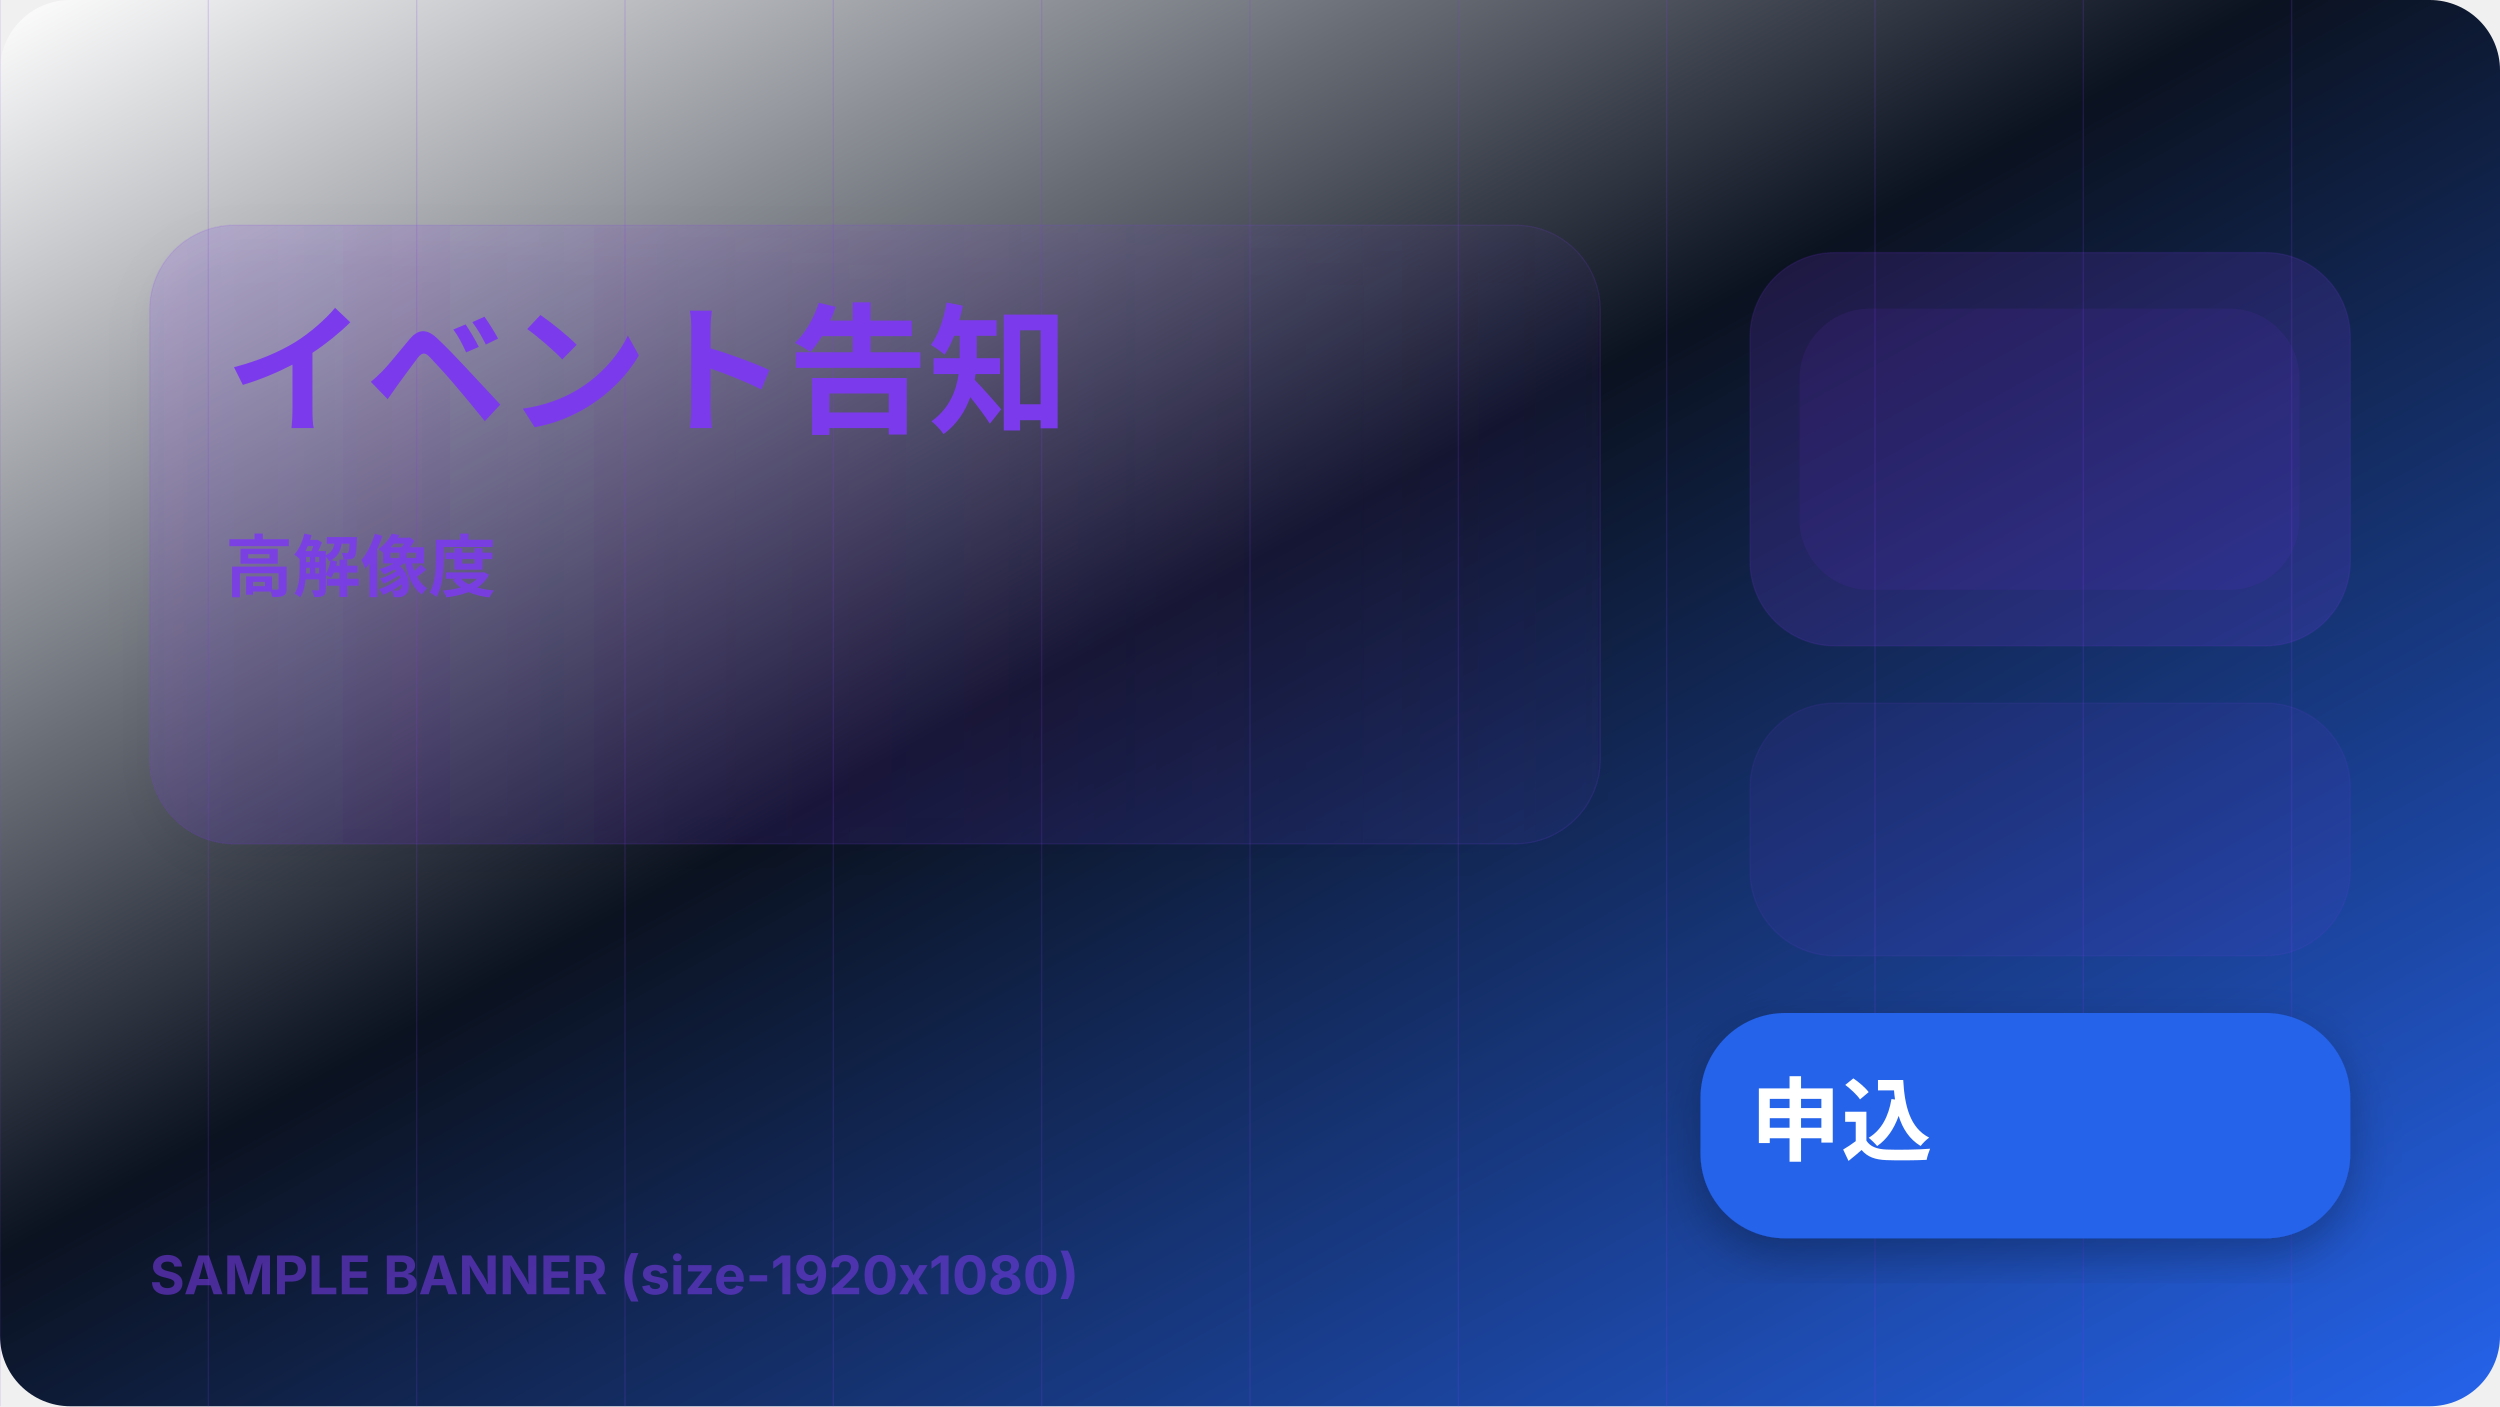
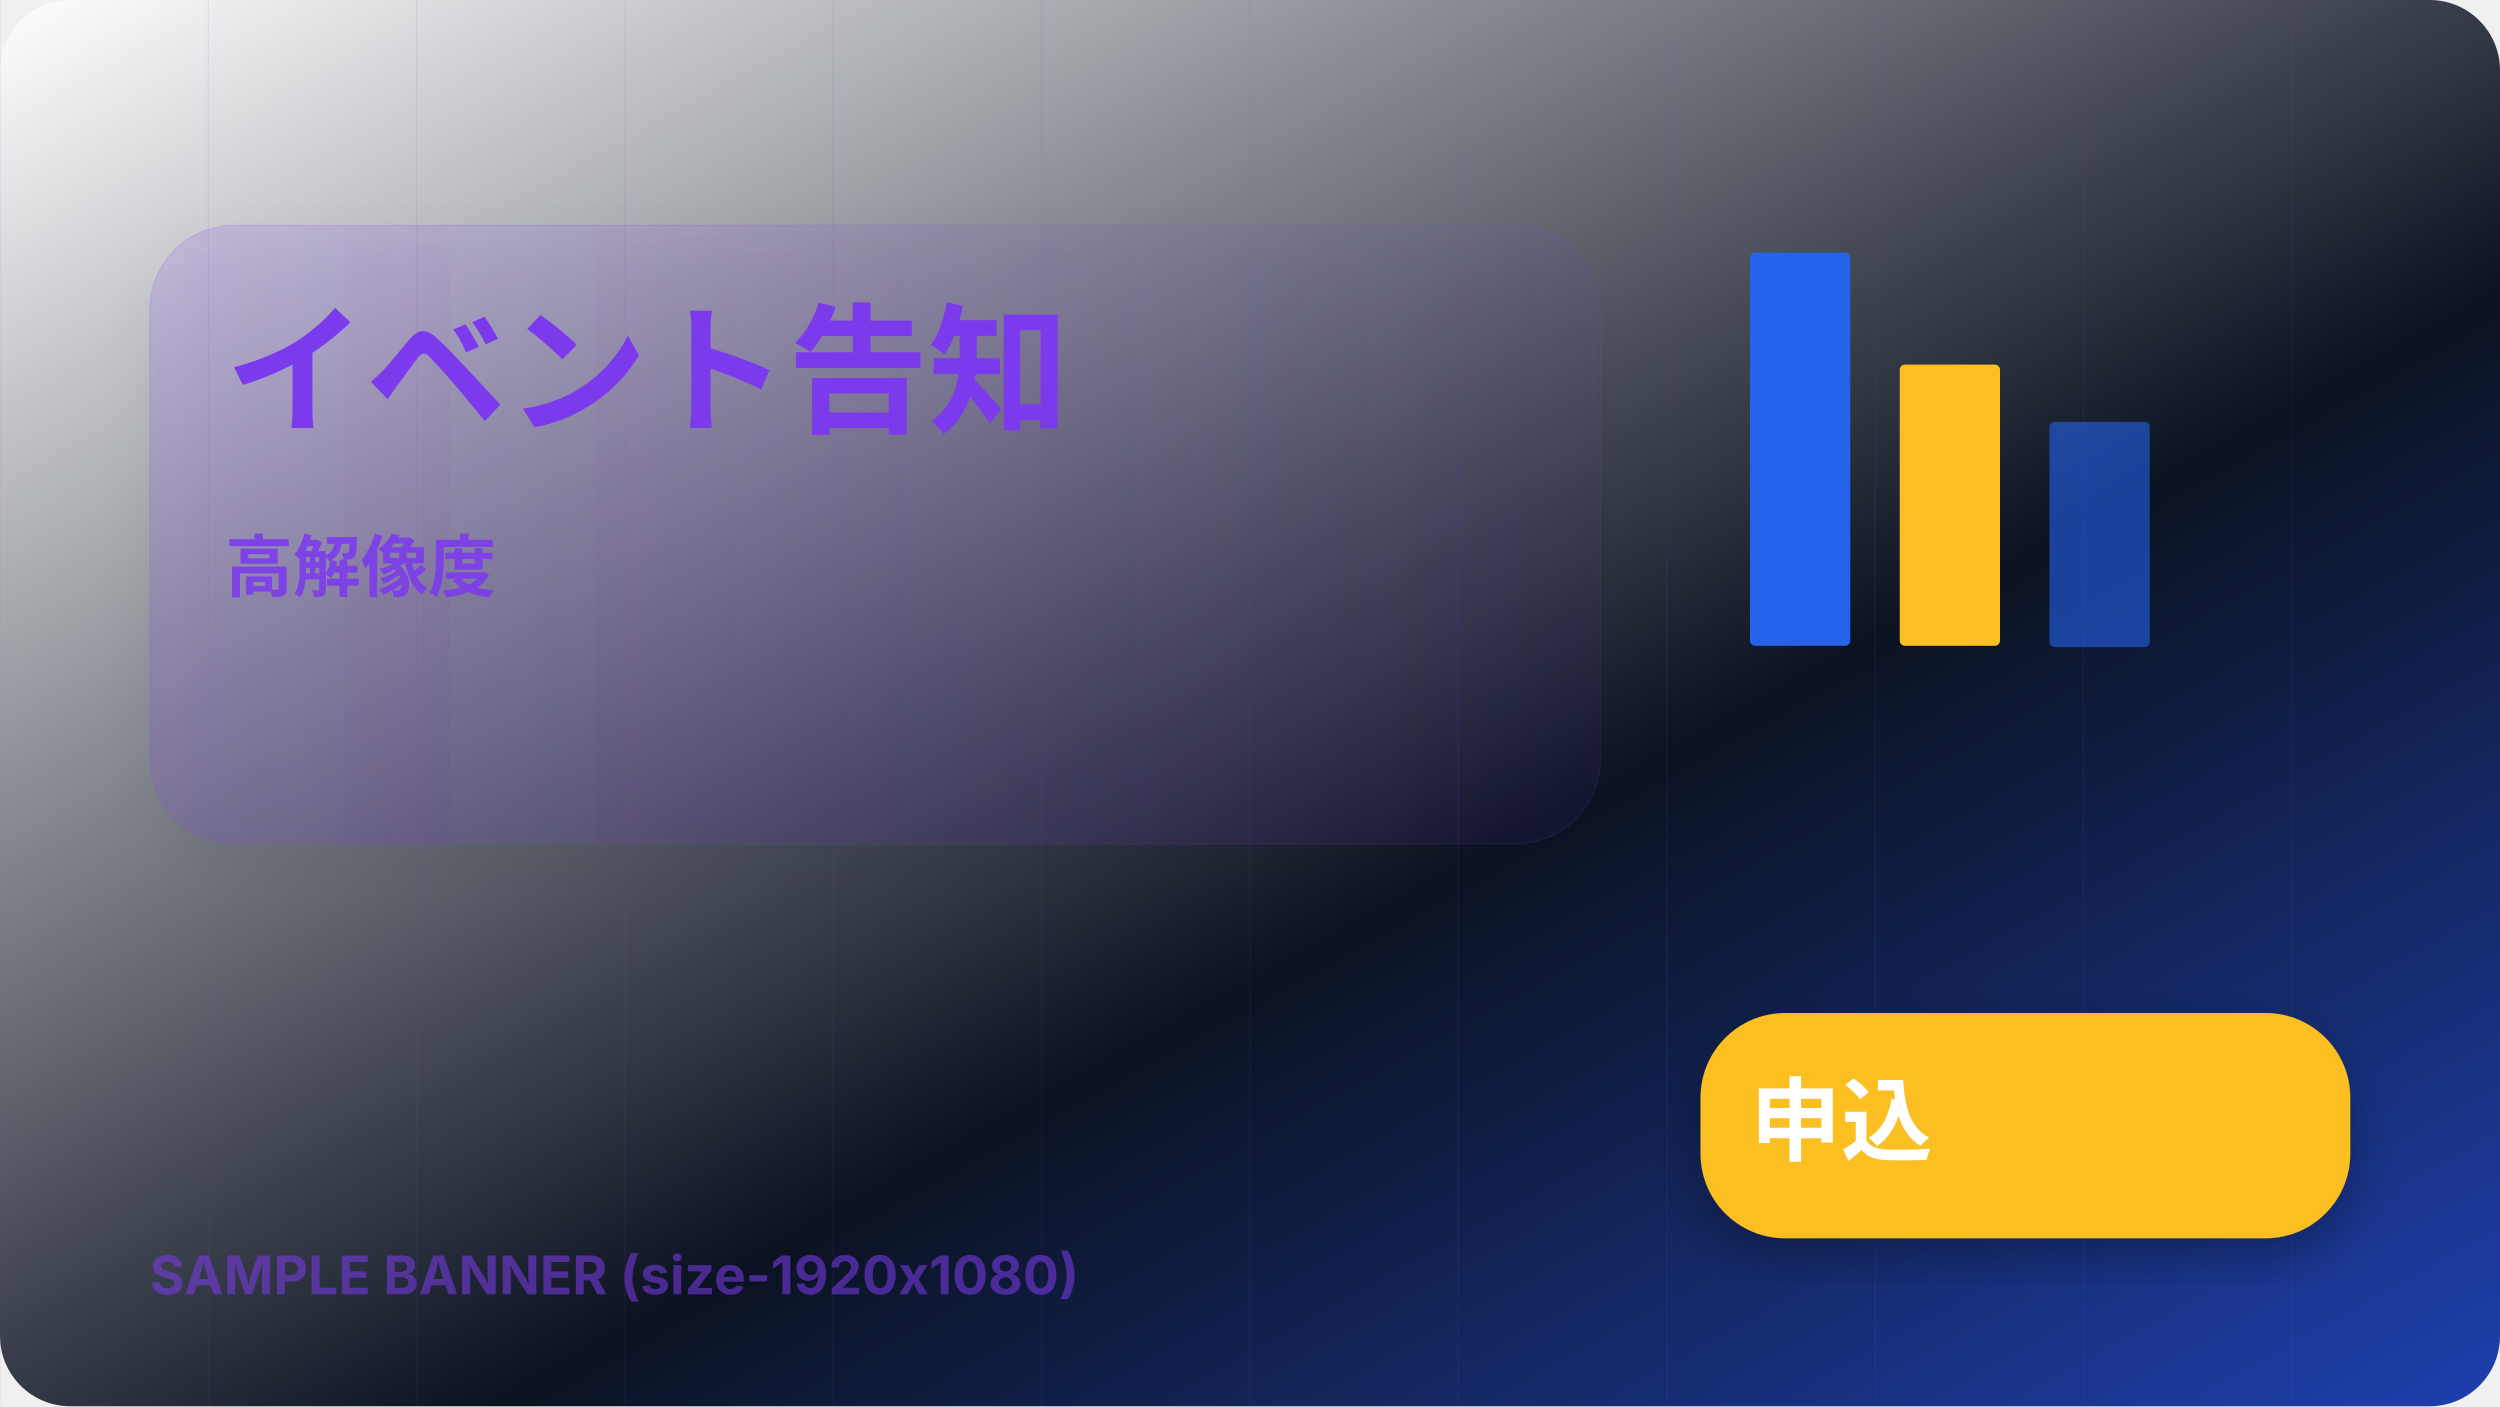
<svg xmlns="http://www.w3.org/2000/svg" width="1920" height="1080" viewBox="0 0 1920 1080">
  <defs>
    <linearGradient id="bg" x1="0" y1="0" x2="1" y2="1">
      <stop offset="0%" stop-color="#FFFFFF" />
-       <stop offset="45%" stop-color="#0B1220" />
-       <stop offset="100%" stop-color="#2563EB" />
+       <stop offset="60%" stop-color="#0B1220" />
+       <stop offset="100%" stop-color="#1E40AF" />
    </linearGradient>
    <linearGradient id="panel" x1="0" y1="0" x2="1" y2="0">
      <stop offset="0%" stop-color="#7C3AED" stop-opacity="0.16" />
      <stop offset="100%" stop-color="#7C3AED" stop-opacity="0.06" />
    </linearGradient>
    <filter id="shadow" x="-20%" y="-20%" width="140%" height="140%">
      <feDropShadow dx="0" dy="14" stdDeviation="18" flood-color="#000000" flood-opacity="0.28" />
    </filter>
  </defs>
  <rect width="1920" height="1080" rx="54" fill="url(#bg)" />
-   <g opacity="0.18">
+   <g opacity="0.1">
    <line x1="0" y1="0" x2="0" y2="1080" stroke="#7C3AED" stroke-width="1" />
    <line x1="160" y1="0" x2="160" y2="1080" stroke="#7C3AED" stroke-width="1" />
    <line x1="320" y1="0" x2="320" y2="1080" stroke="#7C3AED" stroke-width="1" />
    <line x1="480" y1="0" x2="480" y2="1080" stroke="#7C3AED" stroke-width="1" />
    <line x1="640" y1="0" x2="640" y2="1080" stroke="#7C3AED" stroke-width="1" />
    <line x1="800" y1="0" x2="800" y2="1080" stroke="#7C3AED" stroke-width="1" />
    <line x1="960" y1="0" x2="960" y2="1080" stroke="#7C3AED" stroke-width="1" />
    <line x1="1120" y1="0" x2="1120" y2="1080" stroke="#7C3AED" stroke-width="1" />
    <line x1="1280" y1="0" x2="1280" y2="1080" stroke="#7C3AED" stroke-width="1" />
    <line x1="1440" y1="0" x2="1440" y2="1080" stroke="#7C3AED" stroke-width="1" />
    <line x1="1600" y1="0" x2="1600" y2="1080" stroke="#7C3AED" stroke-width="1" />
    <line x1="1760" y1="0" x2="1760" y2="1080" stroke="#7C3AED" stroke-width="1" />
  </g>
  <rect x="115" y="173" width="1114" height="475" rx="65" fill="url(#panel)" stroke="#7C3AED" stroke-opacity="0.14" filter="url(#shadow)" />
  <text x="173" y="324" fill="#7C3AED" font-family="ui-sans-serif, system-ui, -apple-system, 'Hiragino Sans', 'Noto Sans JP', 'Yu Gothic', sans-serif" font-size="108" font-weight="800">
    イベント告知
  </text>
  <text x="173" y="454" fill="#7C3AED" opacity="0.88" font-family="ui-sans-serif, system-ui, -apple-system, 'Hiragino Sans', 'Noto Sans JP', 'Yu Gothic', sans-serif" font-size="52" font-weight="700">
    高解像度
  </text>
-   <g transform="translate(1344 194)" opacity="0.95">
-     <rect x="0" y="0" width="461" height="302" rx="65" fill="#7C3AED" fill-opacity="0.18" stroke="#7C3AED" stroke-opacity="0.14" />
-     <rect x="38" y="43" width="384" height="216" rx="54" fill="#7C3AED" fill-opacity="0.10" />
-     <rect x="0" y="346" width="461" height="194" rx="65" fill="#7C3AED" fill-opacity="0.10" stroke="#7C3AED" stroke-opacity="0.10" />
+   <g transform="translate(1344 194)">
+     <rect x="0" y="0" width="77" height="302" rx="4" fill="#2563EB" />
+     <rect x="115" y="86" width="77" height="216" rx="4" fill="#FBBF24" />
+     <rect x="230" y="130" width="77" height="173" rx="4" fill="#2563EB" opacity="0.6" />
  </g>
  <g filter="url(#shadow)">
-     <rect x="1306" y="778" width="499" height="173" rx="65" fill="#2563EB" />
+     <rect x="1306" y="778" width="499" height="173" rx="65" fill="#FBBF24" />
    <text x="1344" y="886" fill="#FFFFFF" font-family="ui-sans-serif, system-ui, -apple-system, 'Hiragino Sans', 'Noto Sans JP', 'Yu Gothic', sans-serif" font-size="70" font-weight="900">
      申込
    </text>
  </g>
  <text x="115" y="994" fill="#7C3AED" opacity="0.55" font-family="ui-sans-serif, system-ui, -apple-system, 'Hiragino Sans', 'Noto Sans JP', 'Yu Gothic', sans-serif" font-size="41" font-weight="700">
    SAMPLE BANNER (size-1920x1080)
  </text>
</svg>
